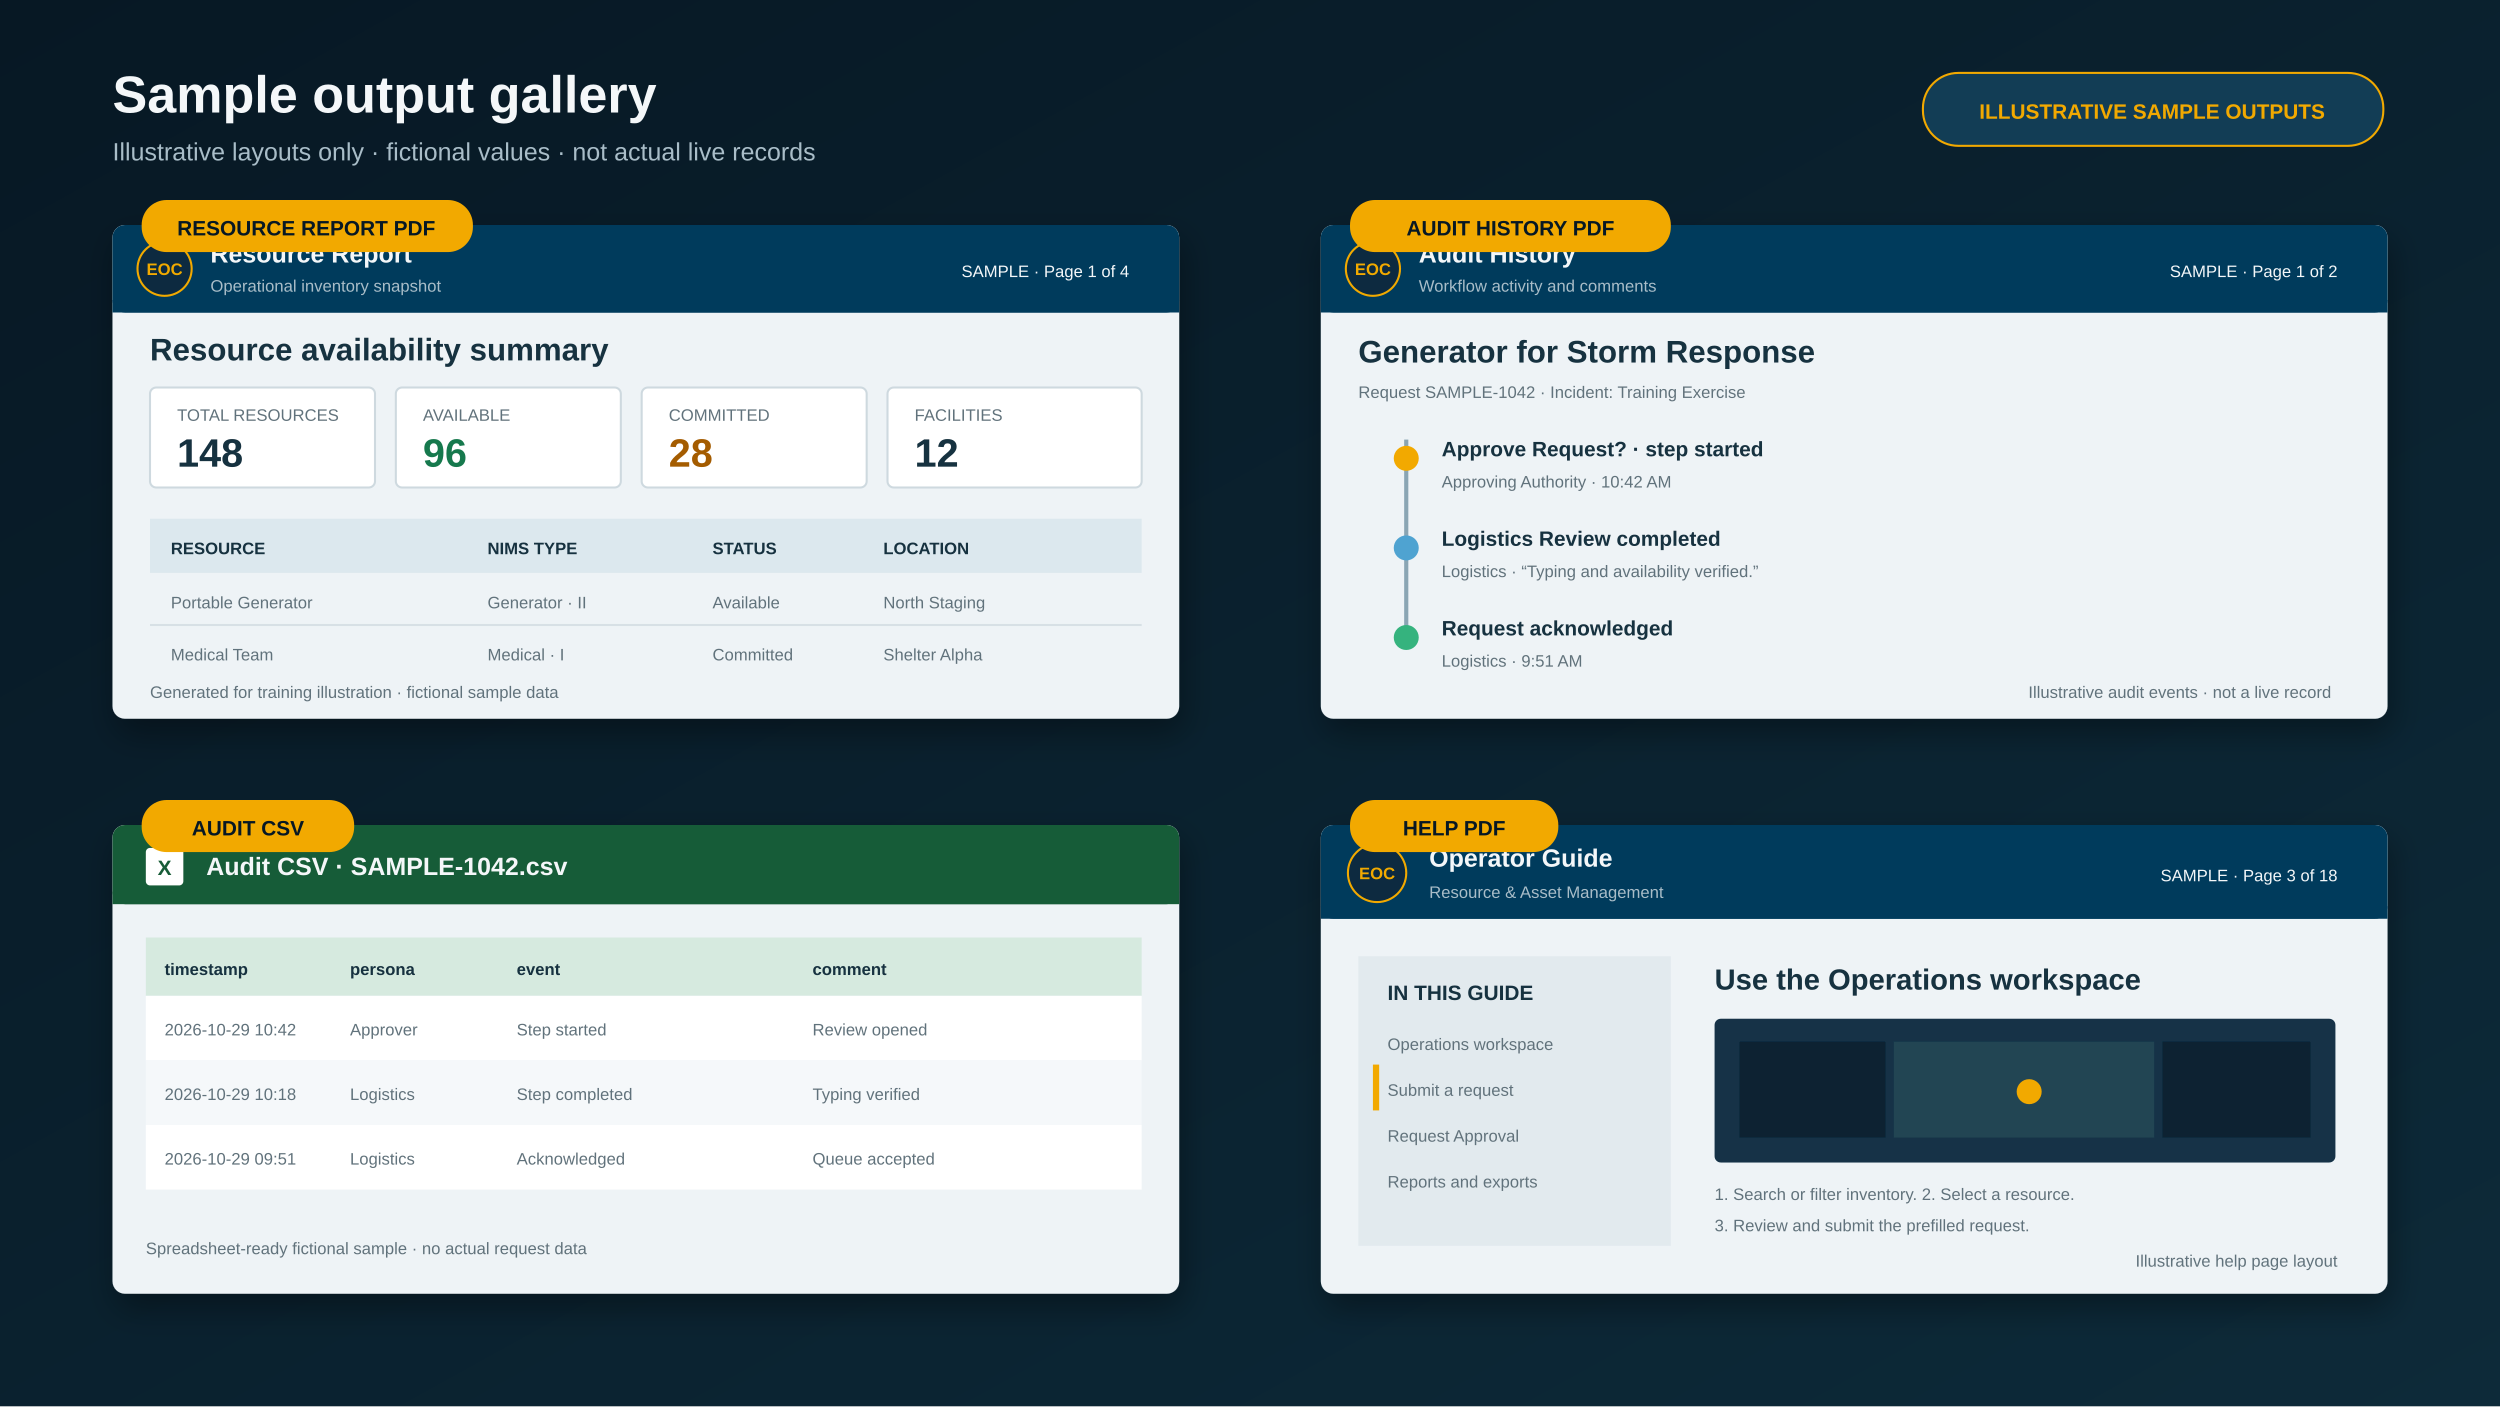
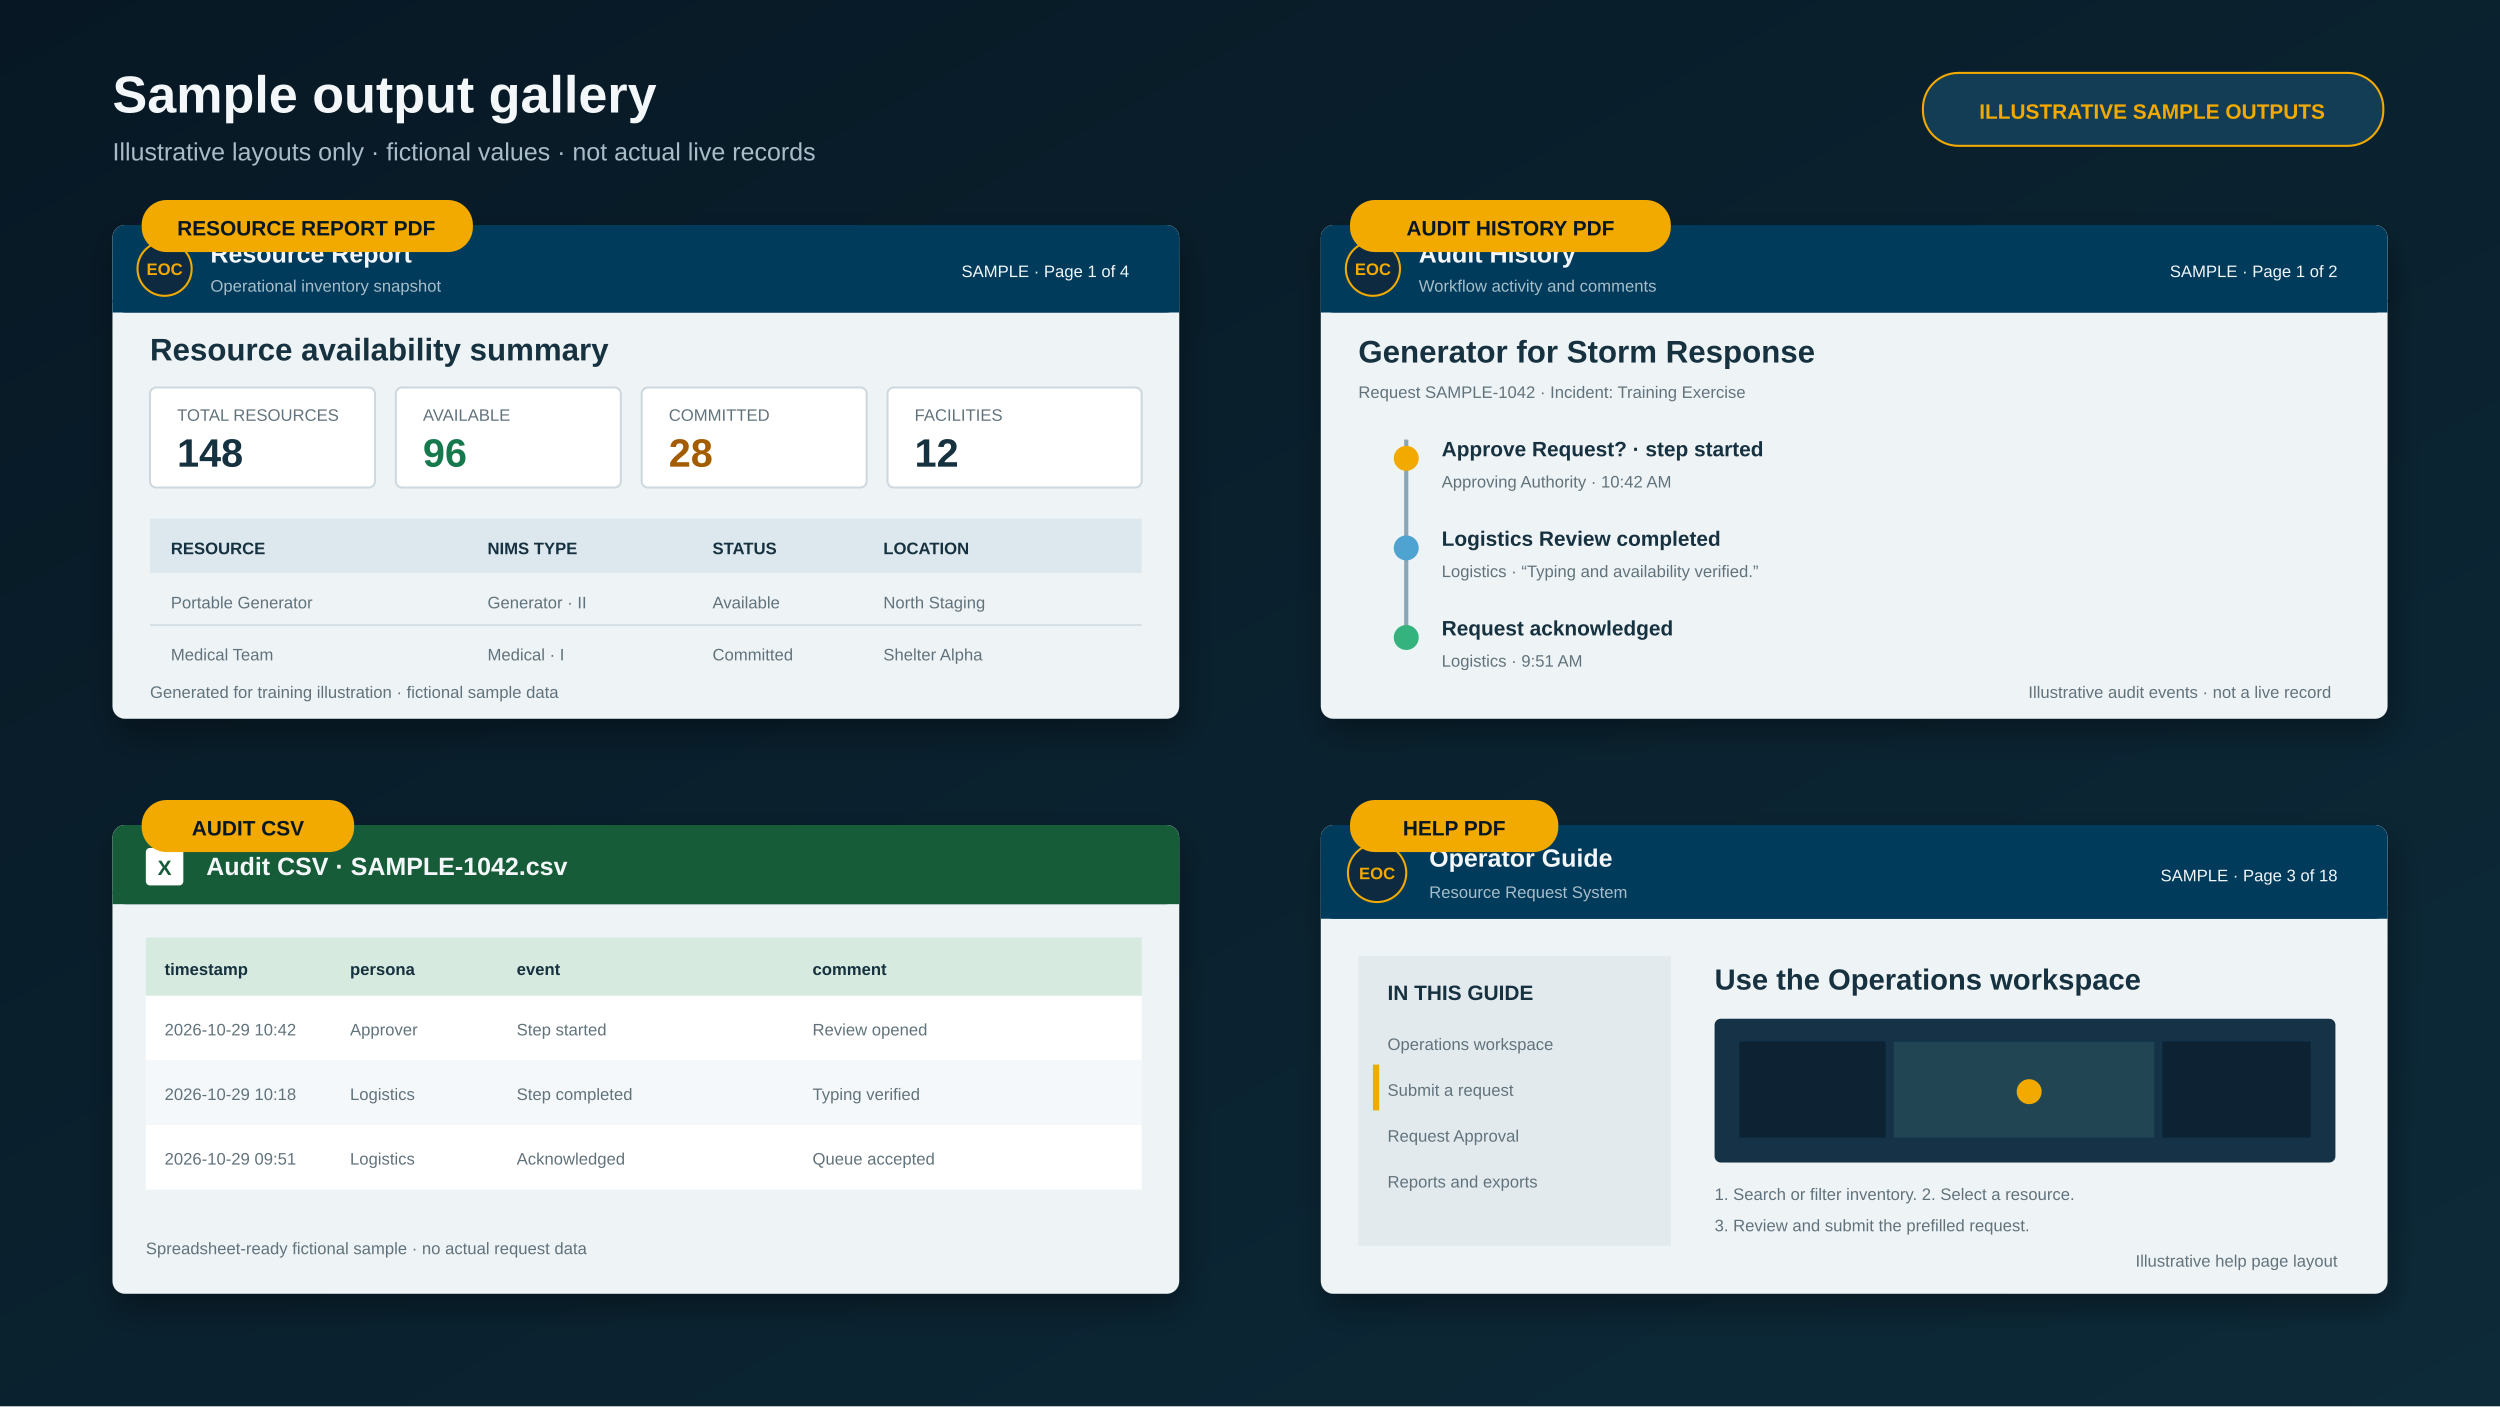
<svg xmlns="http://www.w3.org/2000/svg" width="1200" height="675" viewBox="0 0 1200 675" role="img" aria-labelledby="title desc">
  <defs>
    <linearGradient id="bg" y2="1">
      <stop stop-color="#071824" />
      <stop offset="1" stop-color="#0d2a39" />
    </linearGradient>
    <filter id="sh">
      <feDropShadow dy="7" stdDeviation="8" flood-color="#000" flood-opacity=".35" />
    </filter>
    <style>text{font-family:Arial,Helvetica,sans-serif}.ui{fill:#f4f7f9}.m{fill:#a9bdc8}.navy{fill:#003b5c}.gold{fill:#f2a900}.ink{fill:#17313f}.gray{fill:#61727b}.line{stroke:#d7e0e5}.tiny{font-size:8px}.small{font-size:10px}.body{font-size:12px}.strong{font-weight:700}.caps{font-size:9px;font-weight:700;letter-spacing:1px}</style>
  </defs>
  <rect width="1200" height="675" fill="url(#bg)" />
  <text x="54" y="54" class="ui strong" font-size="25">Sample output gallery</text>
  <text x="54" y="77" class="m body">Illustrative layouts only · fictional values · not actual live records</text>
  <rect x="923" y="35" width="221" height="35" rx="17" fill="#123d55" stroke="#f2a900" />
  <text x="1033" y="57" text-anchor="middle" fill="#f2a900" class="small strong">ILLUSTRATIVE SAMPLE OUTPUTS</text>
  <g filter="url(#sh)">
    <rect x="54" y="108" width="512" height="237" rx="6" fill="#eef3f6" />
    <rect x="54" y="108" width="512" height="42" rx="6" class="navy" />
    <rect x="54" y="144" width="512" height="6" class="navy" />
    <circle cx="79" cy="129" r="13" fill="#082b40" stroke="#f2a900" />
    <text x="79" y="132" text-anchor="middle" fill="#f2a900" class="tiny strong">EOC</text>
    <text x="101" y="126" class="ui body strong">Resource Report</text>
    <text x="101" y="140" class="m tiny">Operational inventory snapshot</text>
    <text x="542" y="133" text-anchor="end" class="ui tiny">SAMPLE · Page 1 of 4</text>
    <text x="72" y="173" class="ink strong" font-size="15">Resource availability summary</text>
    <g>
      <rect x="72" y="186" width="108" height="48" rx="3" fill="#fff" stroke="#ced9df" />
      <text x="85" y="202" class="gray tiny">TOTAL RESOURCES</text>
      <text x="85" y="224" class="ink strong" font-size="19">148</text>
      <rect x="190" y="186" width="108" height="48" rx="3" fill="#fff" stroke="#ced9df" />
      <text x="203" y="202" class="gray tiny">AVAILABLE</text>
      <text x="203" y="224" fill="#18794e" font-size="19" font-weight="700">96</text>
      <rect x="308" y="186" width="108" height="48" rx="3" fill="#fff" stroke="#ced9df" />
      <text x="321" y="202" class="gray tiny">COMMITTED</text>
      <text x="321" y="224" fill="#a45b00" font-size="19" font-weight="700">28</text>
      <rect x="426" y="186" width="122" height="48" rx="3" fill="#fff" stroke="#ced9df" />
      <text x="439" y="202" class="gray tiny">FACILITIES</text>
      <text x="439" y="224" class="ink strong" font-size="19">12</text>
    </g>
    <rect x="72" y="249" width="476" height="26" fill="#dce8ee" />
    <g class="ink tiny strong">
      <text x="82" y="266">RESOURCE</text>
      <text x="234" y="266">NIMS TYPE</text>
      <text x="342" y="266">STATUS</text>
      <text x="424" y="266">LOCATION</text>
    </g>
    <g class="gray tiny">
      <text x="82" y="292">Portable Generator</text>
      <text x="234" y="292">Generator · II</text>
      <text x="342" y="292">Available</text>
      <text x="424" y="292">North Staging</text>
      <line x1="72" y1="300" x2="548" y2="300" class="line" />
      <text x="82" y="317">Medical Team</text>
      <text x="234" y="317">Medical · I</text>
      <text x="342" y="317">Committed</text>
      <text x="424" y="317">Shelter Alpha</text>
    </g>
    <text x="72" y="335" class="gray tiny">Generated for training illustration · fictional sample data</text>
  </g>
  <rect x="68" y="96" width="159" height="25" rx="12" class="gold" />
  <text x="147" y="113" text-anchor="middle" fill="#071824" class="small strong">RESOURCE REPORT PDF</text>
  <g filter="url(#sh)">
    <rect x="634" y="108" width="512" height="237" rx="6" fill="#eef3f6" />
    <rect x="634" y="108" width="512" height="42" rx="6" class="navy" />
    <rect x="634" y="144" width="512" height="6" class="navy" />
    <circle cx="659" cy="129" r="13" fill="#082b40" stroke="#f2a900" />
    <text x="659" y="132" text-anchor="middle" fill="#f2a900" class="tiny strong">EOC</text>
    <text x="681" y="126" class="ui body strong">Audit History</text>
    <text x="681" y="140" class="m tiny">Workflow activity and comments</text>
    <text x="1122" y="133" text-anchor="end" class="ui tiny">SAMPLE · Page 1 of 2</text>
    <text x="652" y="174" class="ink strong" font-size="15">Generator for Storm Response</text>
    <text x="652" y="191" class="gray tiny">Request SAMPLE-1042 · Incident: Training Exercise</text>
    <line x1="675" y1="211" x2="675" y2="311" stroke="#8aa5b3" stroke-width="2" />
    <g>
      <circle cx="675" cy="220" r="6" fill="#f2a900" />
      <text x="692" y="219" class="ink small strong">Approve Request? · step started</text>
      <text x="692" y="234" class="gray tiny">Approving Authority · 10:42 AM</text>
      <circle cx="675" cy="263" r="6" fill="#4fa3d1" />
      <text x="692" y="262" class="ink small strong">Logistics Review completed</text>
      <text x="692" y="277" class="gray tiny">Logistics · “Typing and availability verified.”</text>
      <circle cx="675" cy="306" r="6" fill="#36b37e" />
      <text x="692" y="305" class="ink small strong">Request acknowledged</text>
      <text x="692" y="320" class="gray tiny">Logistics · 9:51 AM</text>
    </g>
    <text x="1119" y="335" text-anchor="end" class="gray tiny">Illustrative audit events · not a live record</text>
  </g>
  <rect x="648" y="96" width="154" height="25" rx="12" class="gold" />
  <text x="725" y="113" text-anchor="middle" fill="#071824" class="small strong">AUDIT HISTORY PDF</text>
  <g filter="url(#sh)">
    <rect x="54" y="396" width="512" height="225" rx="6" fill="#eef3f6" />
    <rect x="54" y="396" width="512" height="38" rx="6" fill="#185c37" />
    <rect x="54" y="428" width="512" height="6" fill="#185c37" />
    <rect x="70" y="407" width="18" height="18" rx="2" fill="#fff" />
    <text x="79" y="420" text-anchor="middle" fill="#185c37" class="small strong">X</text>
    <text x="99" y="420" class="ui body strong">Audit CSV · SAMPLE-1042.csv</text>
    <g class="ink tiny strong">
      <rect x="70" y="450" width="478" height="28" fill="#d6eadf" />
      <text x="79" y="468">timestamp</text>
      <text x="168" y="468">persona</text>
      <text x="248" y="468">event</text>
      <text x="390" y="468">comment</text>
    </g>
    <g class="gray tiny">
      <rect x="70" y="478" width="478" height="31" fill="#fff" />
      <text x="79" y="497">2026-10-29 10:42</text>
      <text x="168" y="497">Approver</text>
      <text x="248" y="497">Step started</text>
      <text x="390" y="497">Review opened</text>
      <rect x="70" y="509" width="478" height="31" fill="#f5f8fa" />
      <text x="79" y="528">2026-10-29 10:18</text>
      <text x="168" y="528">Logistics</text>
      <text x="248" y="528">Step completed</text>
      <text x="390" y="528">Typing verified</text>
      <rect x="70" y="540" width="478" height="31" fill="#fff" />
      <text x="79" y="559">2026-10-29 09:51</text>
      <text x="168" y="559">Logistics</text>
      <text x="248" y="559">Acknowledged</text>
      <text x="390" y="559">Queue accepted</text>
    </g>
    <text x="70" y="602" class="gray tiny">Spreadsheet-ready fictional sample · no actual request data</text>
  </g>
  <rect x="68" y="384" width="102" height="25" rx="12" class="gold" />
  <text x="119" y="401" text-anchor="middle" fill="#071824" class="small strong">AUDIT CSV</text>
  <g filter="url(#sh)">
    <rect x="634" y="396" width="512" height="225" rx="6" fill="#eef3f6" />
    <rect x="634" y="396" width="512" height="45" rx="6" class="navy" />
    <rect x="634" y="435" width="512" height="6" class="navy" />
    <circle cx="661" cy="419" r="14" fill="#082b40" stroke="#f2a900" />
    <text x="661" y="422" text-anchor="middle" fill="#f2a900" class="tiny strong">EOC</text>
    <text x="686" y="416" class="ui body strong">Operator Guide</text>
-     <text x="686" y="431" class="m tiny">Resource &amp; Asset Management</text>
+     <text x="686" y="431" class="m tiny">Resource Request System</text>
    <text x="1122" y="423" text-anchor="end" class="ui tiny">SAMPLE · Page 3 of 18</text>
    <rect x="652" y="459" width="150" height="139" fill="#e2eaee" />
    <text x="666" y="480" class="ink small strong">IN THIS GUIDE</text>
    <g class="gray tiny">
      <text x="666" y="504">Operations workspace</text>
      <text x="666" y="526">Submit a request</text>
      <text x="666" y="548">Request Approval</text>
      <text x="666" y="570">Reports and exports</text>
    </g>
    <rect x="659" y="511" width="3" height="22" fill="#f2a900" />
    <text x="823" y="475" class="ink strong" font-size="14">Use the Operations workspace</text>
    <rect x="823" y="489" width="298" height="69" rx="3" fill="#123247" />
    <rect x="835" y="500" width="70" height="46" fill="#0c2231" />
    <rect x="909" y="500" width="125" height="46" fill="#244553" />
    <rect x="1038" y="500" width="71" height="46" fill="#0c2231" />
    <circle cx="974" cy="524" r="6" fill="#f2a900" />
    <text x="823" y="576" class="gray tiny">1. Search or filter inventory.  2. Select a resource.</text>
    <text x="823" y="591" class="gray tiny">3. Review and submit the prefilled request.</text>
    <text x="1122" y="608" text-anchor="end" class="gray tiny">Illustrative help page layout</text>
  </g>
  <rect x="648" y="384" width="100" height="25" rx="12" class="gold" />
  <text x="698" y="401" text-anchor="middle" fill="#071824" class="small strong">HELP PDF</text>
</svg>
